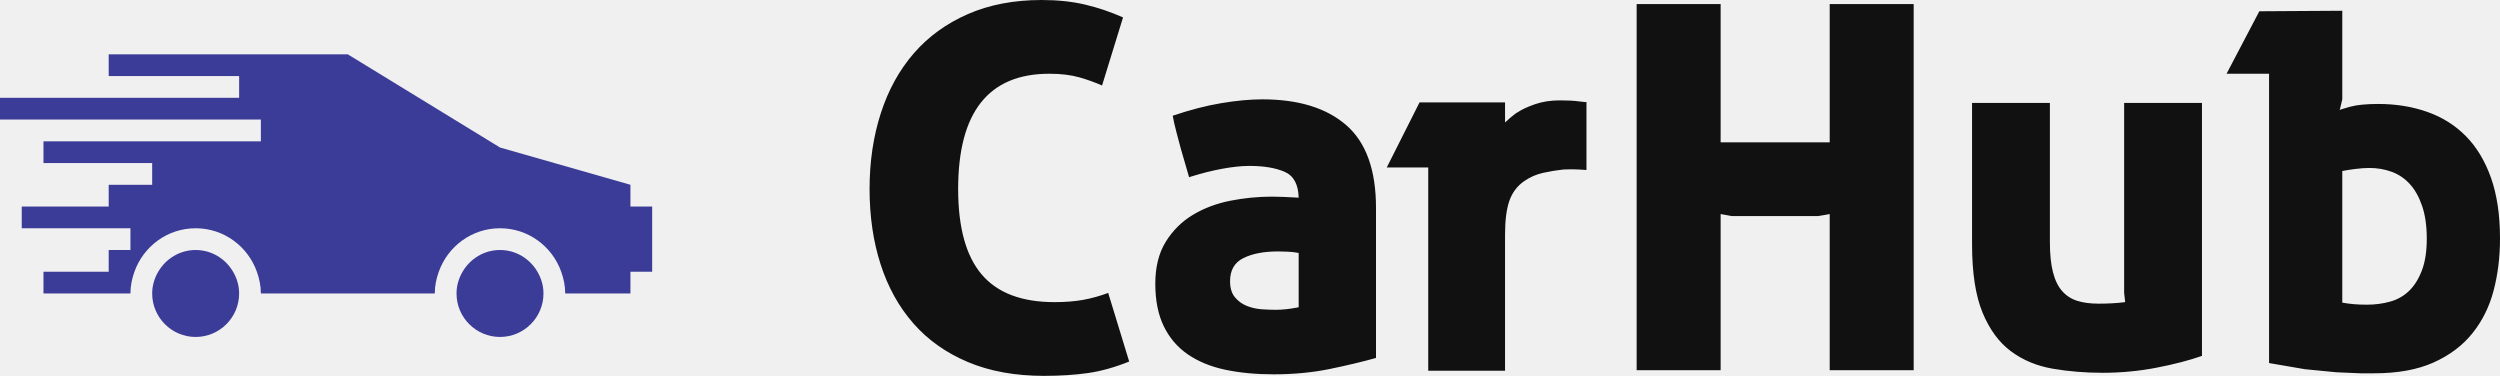
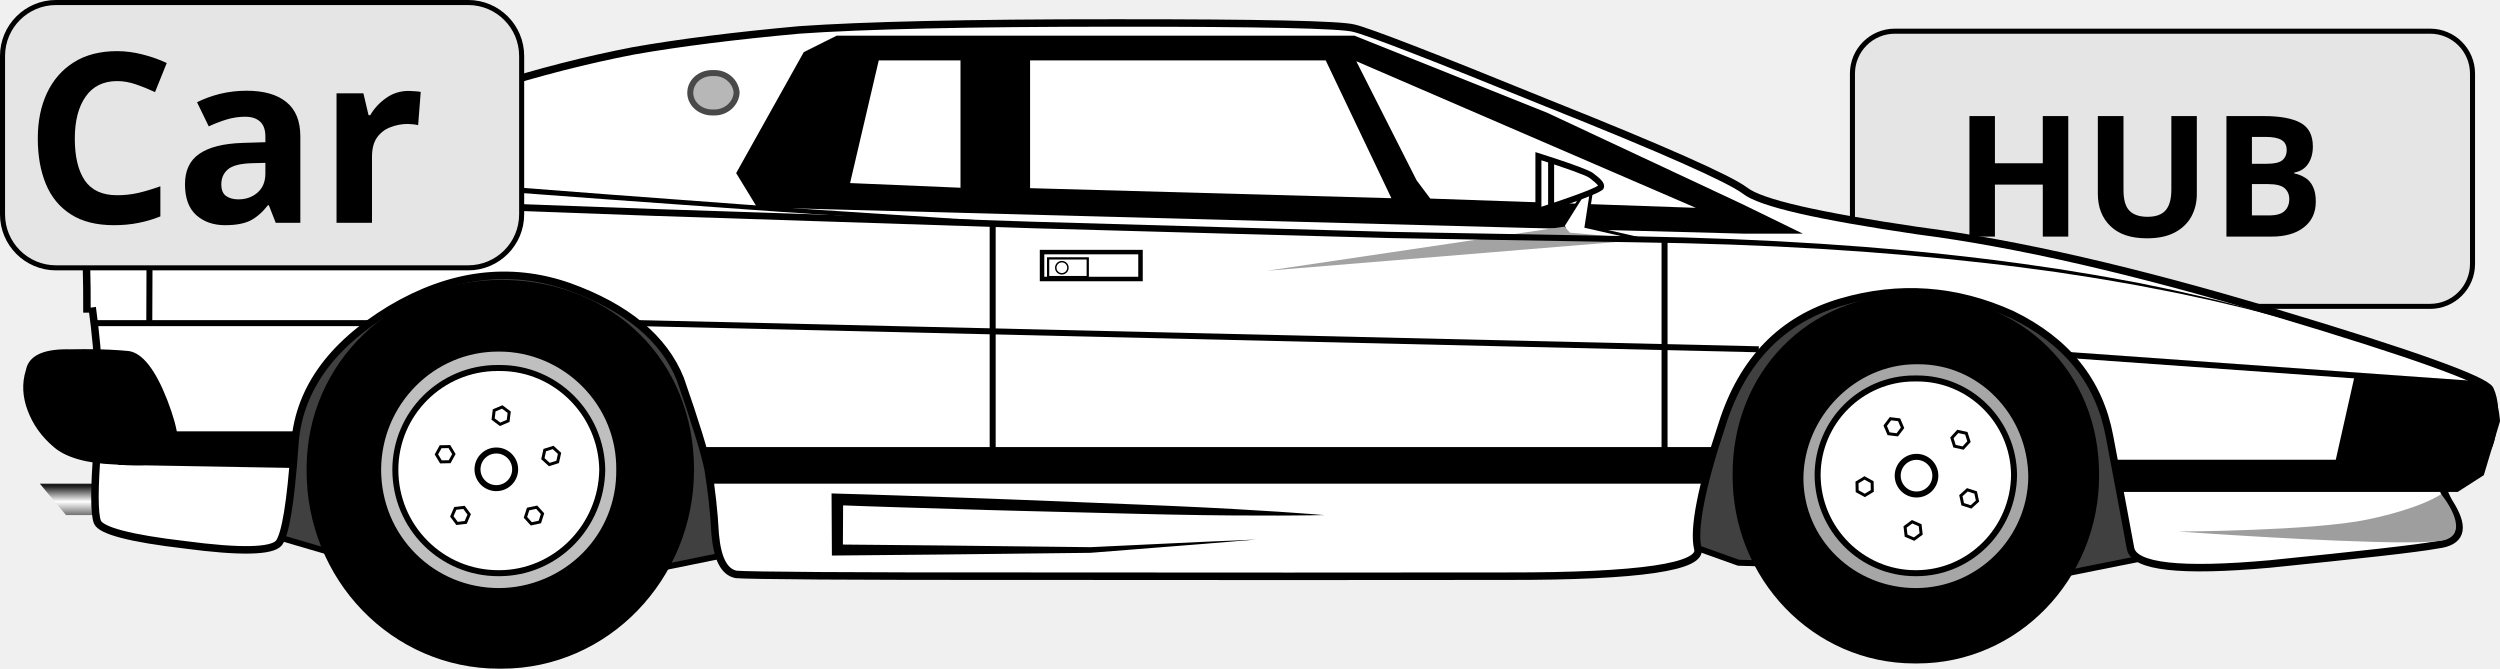
- <svg xmlns="http://www.w3.org/2000/svg" width="501.28" height="75.365" viewBox="0 0 230 34.579" class="css-1j8o68f" version="1.1" id="svg17">
-   <defs id="SvgjsDefs2381" />
-   <g id="SvgjsG2382" featurekey="PG4fjM-0" transform="matrix(2,0,0,2,0,-19)" fill="#3b3c98">
-     <g transform="translate(-270 -140)" id="g11">
-       <g id="g9">
-         <path d="M279,161c-0.736,0-1.375,0.405-1.722,1c-0.172,0.295-0.278,0.635-0.278,1c0,1.102,0.897,2,2,2c1.103,0,2-0.898,2-2    c0-0.365-0.105-0.705-0.278-1C280.375,161.405,279.737,161,279,161z" id="path3" />
-         <path d="M293,161c-0.736,0-1.375,0.405-1.722,1c-0.172,0.295-0.278,0.635-0.278,1c0,1.102,0.897,2,2,2c1.103,0,2-0.898,2-2    c0-0.365-0.105-0.705-0.278-1C294.375,161.405,293.737,161,293,161z" id="path5" />
-         <path d="M299,159v-1l-6-1.715L286,152h-11v1h6v1h-11v1h12v1h-10v1h5v1h-2v1h-4v1h5v1h-1v1h-3v1h4c0-0.352,0.072-0.686,0.184-1    c0.414-1.162,1.512-2,2.816-2c1.305,0,2.402,0.838,2.816,2c0.111,0.314,0.184,0.648,0.184,1h8c0-0.352,0.072-0.686,0.184-1    c0.414-1.162,1.512-2,2.816-2c1.305,0,2.402,0.838,2.816,2c0.111,0.314,0.184,0.648,0.184,1h3v-1h1v-3H299z" id="path7" />
+ <svg xmlns="http://www.w3.org/2000/svg" xmlns:xlink="http://www.w3.org/1999/xlink" width="494.511" height="132.266" viewBox="0 0 226.894 60.687" class="css-1j8o68f" version="1.1" id="svg17">
+   <defs id="SvgjsDefs2381">
+     <linearGradient id="swatch102">
+       <stop style="stop-color:#000000;stop-opacity:1;" offset="0" id="stop102" />
+     </linearGradient>
+     <linearGradient id="swatch101">
+       <stop style="stop-color:#000000;stop-opacity:1;" offset="0" id="stop101" />
+     </linearGradient>
+     <linearGradient id="SVGID_1_" gradientUnits="userSpaceOnUse" x1="26.754" y1="172.389" x2="26.754" y2="161.913">
+       <stop offset="0" style="stop-color:#595959" id="stop2" />
+       <stop offset="0.502" style="stop-color:#FFFFFF" id="stop3" />
+       <stop offset="1" style="stop-color:#1A1A1A" id="stop4" />
+     </linearGradient>
+     <linearGradient xlink:href="#swatch101" id="linearGradient101" x1="2.01" y1="13.923" x2="47.74" y2="13.923" gradientUnits="userSpaceOnUse" gradientTransform="translate(-1.781082,-2.046294)" />
+     <linearGradient xlink:href="#swatch102" id="linearGradient102" x1="169.603" y1="16.787" x2="225.879" y2="16.787" gradientUnits="userSpaceOnUse" gradientTransform="translate(-1.479325,-1.469406)" />
+   </defs>
+   <rect style="fill:#e5e5e5;fill-opacity:1;stroke:url(#linearGradient102);stroke-width:0.459;stroke-dasharray:none;paint-order:normal" id="rect100" width="56.276" height="24.975" x="168.124" y="2.83" rx="3.849" ry="3.849" />
+   <g id="SvgjsG2382" featurekey="PG4fjM-0" transform="matrix(2,0,0,2,-1.479325,-20.46941)" fill="#3b3c98">
+     <g transform="translate(-270,-140)" id="g11">
+       <g id="g9" />
+     </g>
+   </g>
+   <g id="SvgjsG2383" featurekey="jxYttZ-0" transform="matrix(2.355529,0,0,2.355529,76.77758,-14.51899)" fill="#111111" />
+   <g id="car_parts" transform="matrix(0.2721365,0,0,0.2721365,0.6103359,0.04308367)">
+     <g id="g2">
+       <polygon fill="#404040" points="576.37,85.91 678.521,85.91 720.84,184.273 687.242,190.996 577.517,187.511 554.065,179.134 " id="polygon1" />
+       <path d="m 677.862,86.91 41.571,96.625 -32.275,6.458 -109.453,-3.477 -22.459,-8.022 21.913,-91.584 h 100.703 m 1.317,-2 H 575.581 l -22.697,94.864 24.444,8.731 109.997,3.493 34.921,-6.987 z" id="path1" />
+     </g>
+     <g id="g3">
+       <polygon fill="#404040" points="107.279,84.162 208.845,84.162 251.167,182.532 218.156,189.246 107.819,184.018 84.984,177.335 " id="polygon2" />
+       <path d="m 208.186,85.162 41.576,96.635 -31.683,6.444 -110.093,-5.216 -21.807,-6.382 21.89,-91.481 h 100.117 m 1.317,-2 H 106.49 l -22.699,94.866 23.862,6.983 110.581,5.239 34.338,-6.984 z" id="path2" />
+     </g>
+     <linearGradient id="linearGradient7" gradientUnits="userSpaceOnUse" x1="26.754" y1="172.389" x2="26.754" y2="161.913">
+       <stop offset="0" style="stop-color:#595959" id="stop5" />
+       <stop offset="0.502" style="stop-color:#FFFFFF" id="stop6" />
+       <stop offset="1" style="stop-color:#1A1A1A" id="stop7" />
+     </linearGradient>
+     <polygon fill="url(#SVGID_1_)" points="19.771,171.627 42.468,171.627 40.723,161.151 11.041,161.151 " id="polygon4" style="fill:url(#SVGID_1_)" />
+     <path fill="#ffffff" stroke="#000000" stroke-width="2.5" stroke-miterlimit="10" d="m 28.501,102.368 c 2.372,17.24 2.946,32.766 1.745,46.561 -1.1,13.804 -1.1,22.145 0,25.026 1.201,2.865 10.977,5.454 29.101,7.567 18.678,2.486 29.028,2.201 31.428,-0.583 2.2,-2.966 3.924,-13.603 5.238,-32.011 0.988,-18.396 11.623,-33.635 32.01,-45.979 19.866,-11.807 39.703,-14.394 59.365,-7.565 19.441,6.972 31.803,17.322 37.248,30.845 4.906,14.079 8.068,24.142 9.312,30.266 1.058,6.526 1.918,13.712 2.328,21.533 0.74,8.281 3.042,12.592 6.985,13.388 4.107,0.354 36.884,0.645 98.358,0.583 61.577,0.062 114.479,0.062 158.887,0 44.147,0.062 65.423,-3.103 63.438,-9.314 -1.464,-6.438 1.123,-20.239 8.146,-41.323 6.777,-21.466 20.001,-34.979 39.577,-40.739 19.527,-5.741 38.502,-4.303 57.035,4.076 18.268,8.872 29.194,22.384 32.596,40.737 3.495,18.448 5.797,30.811 6.981,37.249 1.117,6.212 16.639,7.936 46.558,5.238 29.887,-3.051 48.571,-5.063 55.875,-6.4 7.649,-0.962 9.084,-5.276 4.656,-12.806 -4.771,-7.419 -3.907,-11.731 2.329,-12.805 6.414,-1.229 10.15,-4.966 11.055,-11.057 1.398,-6.561 1.108,-11.445 -0.582,-15.133 -1.758,-3.216 -25.618,-11.841 -71.585,-25.607 C 710.543,90.28 670.866,81.083 637.276,76.76 604.165,71.879 584.906,67.568 579.658,63.373 574.553,59.518 552.704,49.742 513.89,34.273 475.648,18.69 454.088,10.354 449.286,9.246 444.886,8.053 418.149,7.477 369.553,7.503 320.394,7.477 285.318,8.341 264.211,9.828 c -21.444,1.963 -39.844,4.263 -55.29,6.986 -15.607,3.026 -31.419,7.052 -47.725,12.22 -15.895,5.182 -32.284,10.069 -48.888,14.55 -16.748,4.722 -30.548,9.032 -41.322,12.807 -11.078,4.277 -17.977,6.574 -20.952,6.981 -2.774,0.746 -5.937,-0.407 -9.312,-3.49 -3.526,-2.667 -7.837,-4.391 -12.804,-5.239 -5.385,-0.301 -6.822,1.999 -4.656,6.983 2.434,5.364 3.584,19.455 3.492,42.487" id="path4" />
+     <path stroke="#000000" stroke-width="2" stroke-miterlimit="10" d="m 705.516,162.897 h 111.6 l 8.146,-5.237 5.238,-17.463 c 0,0 -1.026,-16.167 -8.792,-12.22 -8.968,-0.812 -37.771,-2.256 -37.771,-2.256 l -6.399,28.445 h -73.765" id="path5" />
+     <g id="g7">
+       <path d="m 42.785,154.039 c -1.998,0 -4.231,-0.097 -6.639,-0.289 -9.168,-0.339 -15.998,-2.266 -19.793,-5.575 -3.976,-3.351 -6.736,-7.212 -8.449,-11.817 -1.647,-4.354 -1.843,-8.754 -0.567,-12.73 l 0.019,-0.06 0.012,-0.062 c 0.779,-4.158 4.913,-6.18 12.636,-6.18 0.298,0 0.602,0.003 0.91,0.01 1.771,-0.036 3.422,-0.054 4.994,-0.054 5.554,0 10.642,0.218 14.714,0.631 4.053,0.607 8.209,6.026 11.973,15.666 4.812,12.424 3.771,16.68 2.051,18.063 -1.37,1.092 -4.544,2.397 -11.861,2.397 0,0 0.001,0 0,0 z" id="path6" />
+       <path d="m 25.908,118.282 c 5.497,0 10.531,0.215 14.562,0.62 2.6,0.415 6.639,3.373 11.192,15.036 5.017,12.953 3.321,16.15 2.365,16.919 -1.249,0.995 -4.212,2.182 -11.241,2.182 -1.972,0 -4.179,-0.096 -6.56,-0.286 l -0.042,-0.003 -0.042,-0.002 c -8.894,-0.327 -15.509,-2.17 -19.156,-5.349 -3.828,-3.226 -6.492,-6.951 -8.147,-11.401 -1.565,-4.135 -1.755,-8.307 -0.549,-12.065 l 0.039,-0.12 0.023,-0.123 c 0.249,-1.326 1.005,-5.363 11.653,-5.363 0.292,0 0.588,0.003 0.89,0.01 h 0.042 0.042 c 1.675,-0.038 3.334,-0.055 4.929,-0.055 m 0,-2 c -1.579,0 -3.237,0.018 -4.974,0.054 -0.315,-0.007 -0.626,-0.01 -0.931,-0.01 -8.168,0 -12.74,2.306 -13.619,6.995 -1.391,4.334 -1.102,8.936 0.583,13.385 1.768,4.751 4.64,8.777 8.729,12.223 3.963,3.455 10.862,5.468 20.371,5.818 2.461,0.196 4.7,0.292 6.718,0.292 6.216,0 10.346,-0.911 12.488,-2.618 2.912,-2.34 2.337,-8.662 -1.746,-19.205 -3.967,-10.16 -8.28,-15.621 -12.804,-16.298 -3.72,-0.377 -8.667,-0.636 -14.815,-0.636 z" id="path7" />
+     </g>
+     <g id="g8">
+       <polygon points="95.013,144.692 95.013,154.894 38.231,153.914 38.231,144.692 " id="polygon7" />
+       <path d="m 94.013,145.692 v 8.185 l -54.782,-0.946 v -7.238 h 54.782 m 2,-2.001 H 37.231 v 11.204 l 58.782,1.016 z" id="path8" />
+     </g>
+     <path fill="none" stroke="#000000" stroke-width="2" stroke-miterlimit="10" d="m 29.962,107.605 h 90.644 m 90.359,0 373.349,8.73 m 103.394,1.899 136.389,9.743" id="path9" />
+     <g id="g10">
+       <polygon points="567.273,149.928 564.354,160.151 236.448,160.151 233.527,149.928 " id="polygon9" />
+       <path d="m 565.947,150.928 -2.348,8.223 H 237.203 l -2.35,-8.223 h 331.094 m 2.652,-2 H 232.201 l 3.493,12.223 h 329.415 z" id="path10" />
+     </g>
+     <g id="g12">
+       <path d="m 164.135,221.843 c -16.624,0 -32.302,-6.56 -44.146,-18.47 -12.337,-12.406 -19.076,-29.053 -18.976,-46.873 -0.093,-16.458 6.187,-31.883 17.683,-43.445 12.103,-12.171 28.5,-18.875 46.171,-18.875 0.418,0 0.833,0.004 1.253,0.012 35.951,0.656 62.067,26.858 62.098,62.303 -0.031,36.032 -28.349,65.348 -63.126,65.348 z" id="path11" />
+       <path d="m 164.87,93.181 v 2 c 0.411,0 0.819,0.004 1.231,0.011 35.383,0.646 61.086,26.428 61.116,61.3 -0.031,35.483 -27.9,64.351 -62.126,64.351 l -0.491,-0.002 -0.465,0.002 c -16.356,0 -31.783,-6.455 -43.438,-18.176 -12.147,-12.216 -18.783,-28.609 -18.685,-46.185 -0.092,-16.178 6.084,-31.349 17.391,-42.72 11.914,-11.982 28.059,-18.581 45.463,-18.582 l 0.004,-1.999 m -0.003,0 c -35.558,0.001 -65.058,27.283 -64.854,63.313 -0.206,36.699 28.517,66.349 64.123,66.349 0.159,0 0.32,-10e-4 0.479,-0.002 0.161,0.001 0.316,0.002 0.476,0.002 35.369,0 64.095,-29.651 64.126,-66.349 -0.032,-36.46 -26.955,-62.642 -63.08,-63.302 -0.425,-0.007 -0.846,-0.011 -1.27,-0.011 z" id="path12" />
+     </g>
+     <g id="g14">
+       <path fill="#bfbfbf" d="m 164.108,196.963 c -22.491,-0.021 -40.17,-17.798 -40.249,-40.473 0.079,-22.269 18.002,-40.392 39.954,-40.392 h 0.584 c 10.484,0 20.809,4.361 28.327,11.965 7.572,7.658 11.676,17.752 11.556,28.419 0.12,10.766 -3.944,20.861 -11.441,28.449 -7.545,7.637 -18.018,12.021 -28.733,12.031 h 0.002 z" id="path13" />
+       <path d="m 164.398,117.099 c 10.219,0 20.284,4.253 27.616,11.668 7.383,7.467 11.385,17.307 11.267,27.75 0.117,10.474 -3.844,20.315 -11.153,27.713 -7.358,7.447 -17.572,11.724 -28.019,11.733 -10.446,-0.01 -20.256,-4.036 -27.624,-11.338 -7.46,-7.394 -11.589,-17.387 -11.626,-28.124 0.077,-21.725 17.551,-39.401 38.954,-39.402 l 0.308,10e-4 0.277,-10e-4 m 0,-2 c -0.096,0 -0.194,0 -0.291,10e-4 -0.099,0 -0.195,-10e-4 -0.293,-10e-4 -22.364,10e-4 -40.873,18.369 -40.954,41.396 0.082,23.532 18.751,41.448 41.248,41.469 22.258,-0.021 41.435,-17.937 41.173,-41.469 0.261,-23.028 -18.748,-41.396 -40.883,-41.396 z" id="path14" />
+     </g>
+     <g id="g16">
+       <path fill="#ffffff" d="m 163.994,190.999 c -18.942,0 -34.369,-15.479 -34.389,-34.505 0.02,-18.705 15.3,-33.924 34.062,-33.924 h 0.876 c 18.535,0 33.818,15.225 34.067,33.938 -0.248,19.006 -15.675,34.49 -34.39,34.49 h -0.226 z" id="path15" />
+       <path d="m 164.543,123.57 c 17.982,0 32.811,14.769 33.067,32.926 -0.256,18.476 -15.229,33.503 -33.39,33.503 h -0.119 -0.108 c -8.94,0 -17.327,-3.474 -23.616,-9.782 -6.292,-6.312 -9.763,-14.737 -9.772,-23.72 0.019,-18.155 14.851,-32.926 33.062,-32.927 0.139,0 0.277,0.001 0.466,0.003 0.136,-0.002 0.274,-0.003 0.41,-0.003 m 0,-2 c -0.144,0 -0.291,0.001 -0.436,0.003 -0.147,-0.002 -0.294,-0.003 -0.441,-0.003 -19.436,0.001 -35.042,15.75 -35.062,34.925 0.021,19.685 15.8,35.504 35.389,35.504 0.037,0 0.077,0 0.114,0 0.038,0 0.075,0 0.113,0 19.351,0 35.133,-15.82 35.39,-35.504 -0.256,-19.177 -15.862,-34.925 -35.067,-34.925 z" id="path16" />
+     </g>
+     <g id="g18">
+       <path d="m 636.184,220.1 c -15.641,0.001 -30.41,-6.184 -41.587,-17.413 -11.698,-11.753 -18.096,-27.535 -18.016,-44.44 -0.079,-16.488 5.886,-31.601 16.796,-42.563 10.768,-10.819 25.63,-16.777 41.851,-16.777 0.481,0 0.961,0.005 1.445,0.016 34.934,0.743 60.221,25.689 60.129,59.316 0.046,16.934 -6.388,32.731 -18.115,44.491 -11.171,11.201 -25.903,17.37 -41.483,17.37 z" id="path17" />
+       <path d="m 635.229,97.907 v 2 h 10e-4 c 0.474,0 0.944,0.005 1.421,0.015 16.655,0.354 31.747,6.357 42.494,16.903 10.785,10.582 16.7,25.289 16.656,41.423 0.045,16.659 -6.284,32.206 -17.823,43.776 -10.982,11.012 -25.463,17.076 -40.775,17.076 l -0.525,-0.002 -0.494,0.002 c -15.373,0 -29.892,-6.08 -40.879,-17.12 -11.509,-11.563 -17.803,-27.093 -17.724,-43.748 -0.078,-16.209 5.783,-31.068 16.503,-41.841 10.578,-10.629 25.189,-16.483 41.144,-16.484 l 0.001,-2 m -0.001,0 c -34.614,0.002 -59.811,26.238 -59.646,60.335 -0.165,34.761 26.99,62.858 60.603,62.858 0.17,0 0.342,-0.001 0.511,-0.002 0.171,10e-4 0.339,0.002 0.509,0.002 33.529,0 60.693,-28.1 60.599,-62.858 0.095,-34.578 -25.739,-59.567 -61.107,-60.319 -0.495,-0.011 -0.981,-0.016 -1.469,-0.016 z" id="path18" />
+     </g>
+     <g id="g20">
+       <path fill="#a6a6a6" d="m 636.695,196.963 c -21.454,-0.021 -38.366,-16.521 -38.503,-37.565 0.137,-21.177 17.824,-39.079 38.625,-39.079 h 0.778 c 20.523,0 37.391,17.311 37.6,38.588 -0.209,20.955 -17.48,38.036 -38.502,38.057 h 0.002 z" id="path19" />
+       <path d="m 637.596,121.319 c 9.705,0 18.846,3.898 25.74,10.978 6.903,7.089 10.76,16.543 10.859,26.581 -0.203,20.43 -17.027,37.066 -37.499,37.086 -9.944,-0.01 -19.306,-3.76 -26.361,-10.56 -7.121,-6.863 -11.078,-16.101 -11.143,-25.986 0.133,-20.651 17.363,-38.099 37.625,-38.099 l 0.405,0.002 0.374,-0.002 m 0,-2 c -0.13,0 -0.263,10e-4 -0.394,0.002 -0.128,-0.001 -0.257,-0.002 -0.385,-0.002 -21.301,0 -39.484,18.196 -39.625,40.086 0.142,21.779 18.036,38.538 39.502,38.559 21.39,-0.021 39.284,-17.286 39.501,-39.066 -0.216,-21.887 -17.39,-39.579 -38.599,-39.579 z" id="path20" />
+     </g>
+     <g id="g22">
+       <path fill="#ffffff" d="m 636.576,190.999 c -17.923,0 -32.566,-14.696 -32.644,-32.761 0.077,-17.738 14.54,-32.176 32.241,-32.176 l 0.5,0.004 0.529,-0.004 c 17.627,0 32.091,14.439 32.242,32.188 -0.151,18.049 -14.795,32.747 -32.643,32.748 h -0.225 z" id="path21" />
+       <path d="m 637.203,127.062 c 17.08,0 31.096,13.995 31.242,31.163 -0.146,17.52 -14.342,31.773 -31.643,31.773 h -0.12 -0.106 c -17.374,0 -31.568,-14.25 -31.644,-31.748 0.075,-17.197 14.09,-31.188 31.241,-31.188 0.161,0 0.322,0.001 0.485,0.004 h 0.03 0.03 c 0.163,-0.003 0.325,-0.004 0.485,-0.004 m 0,-2 c -0.17,0 -0.343,0.001 -0.514,0.004 -0.173,-0.003 -0.344,-0.004 -0.516,-0.004 -18.371,0.001 -33.162,14.959 -33.241,33.18 0.08,18.711 15.086,33.757 33.644,33.757 0.037,0 0.076,0 0.113,0 0.038,0 0.074,0 0.113,0 18.48,0 33.485,-15.047 33.643,-33.757 -0.156,-18.222 -14.944,-33.18 -33.242,-33.18 z" id="path22" />
+     </g>
+     <path fill="none" stroke="#000000" stroke-width="2" stroke-miterlimit="10" d="m 328.813,75.015 v 79.151 M 552.884,79.954 v 74.213" id="path23" />
+     <polygon stroke="#000000" stroke-width="2" stroke-miterlimit="10" points="277.016,12.742 344.528,12.742 402.728,12.742 449.286,12.742 513.308,38.346 578.257,68.761 594.652,76.76 579.076,76.76 250.825,68.029 244.424,57.552 266.54,17.978 " id="polygon23" />
+     <g id="g24">
+       <polygon fill="#ffffff" points="319.083,18.978 319.083,63.496 280.009,61.842 290.031,18.978 " id="polygon24" />
+       <path d="m 318.083,19.978 v 42.475 l -36.825,-1.558 9.566,-40.917 h 27.259 m 2,-2 h -30.845 l -10.477,44.813 41.322,1.748 z" id="path24" />
+     </g>
+     <g id="g25">
+       <polygon fill="#ffffff" points="447.936,18.246 568.572,70.338 474.242,67.046 469.345,60.518 " id="polygon25" />
+       <path d="m 450.076,20.26 113.231,48.894 -88.553,-3.089 -4.558,-6.077 -20.12,-39.728 m -4.281,-4.028 22.697,44.815 5.237,6.982 100.108,3.493 z" id="path25" />
+     </g>
+     <g id="g26">
+       <polygon fill="#ffffff" points="440.509,18.978 463.395,66.984 340.291,63.566 340.291,18.978 " id="polygon26" />
+       <path d="M 439.878,19.978 461.789,65.94 341.29,62.594 V 19.978 h 98.588 m 1.262,-2 H 339.291 v 46.561 l 125.71,3.491 z" id="path26" />
+     </g>
+     <g id="g28">
+       <path fill="#b7b7b7" d="m 235.733,37.347 c -0.188,0.004 -0.3,0.006 -0.41,0.006 -2.144,0 -4.099,-0.776 -5.505,-2.186 -1.2,-1.203 -1.859,-2.759 -1.855,-4.383 -0.003,-1.642 0.656,-3.208 1.858,-4.412 1.394,-1.396 3.33,-2.166 5.452,-2.166 0.125,0 0.251,0.003 0.378,0.008 0.208,-0.005 0.328,-0.008 0.445,-0.008 3.903,0 7.11,2.884 7.327,6.575 -0.215,3.628 -3.513,6.571 -7.375,6.571 -0.105,0.001 -0.21,-10e-4 -0.315,-0.005 z" id="path27" />
+       <path fill="#494949" d="m 236.096,25.207 c 3.295,0 6.109,2.492 6.325,5.575 -0.217,3.082 -3.053,5.571 -6.374,5.571 -0.091,0 -0.182,-0.001 -0.273,-0.005 l -0.078,-0.003 -0.078,0.003 c -0.099,0.004 -0.197,0.005 -0.294,0.005 -1.849,0 -3.598,-0.689 -4.797,-1.892 -1.011,-1.013 -1.566,-2.318 -1.563,-3.683 -0.003,-1.37 0.553,-2.684 1.566,-3.699 1.204,-1.207 2.889,-1.872 4.744,-1.872 0.111,0 0.223,0.002 0.335,0.007 l 0.088,0.004 0.089,-0.004 c 0.103,-0.005 0.207,-0.007 0.31,-0.007 m 0,-2 c -0.133,0 -0.268,0.003 -0.402,0.009 -0.142,-0.006 -0.282,-0.009 -0.421,-0.009 -4.677,0 -8.318,3.399 -8.31,7.575 -0.009,4.161 3.659,7.571 8.361,7.571 0.123,0 0.246,-0.002 0.37,-0.007 0.118,0.005 0.236,0.007 0.353,0.007 4.487,0 8.163,-3.41 8.377,-7.571 -0.213,-4.176 -3.863,-7.575 -8.328,-7.575 z" id="path28" />
+     </g>
+     <g id="g29">
+       <path d="m 281.311,19.978 -12.768,42.561 h -12.989 l -2.477,-4.955 16.831,-31.418 6.189,-6.188 h 5.214 m 2.688,-2 h -8.73 l -6.984,6.983 -17.46,32.591 3.493,6.986 h 15.714 z" id="path29" />
+     </g>
+     <g id="g31">
+       <g id="g30">
+         <path d="m 439.392,171.627 c -3.389,0.08 -6.775,0.096 -10.163,0.128 -3.388,0.046 -6.773,0.03 -10.159,0.019 l -10.158,-0.029 -10.155,-0.111 -10.153,-0.172 -10.153,-0.224 -20.302,-0.51 -20.302,-0.509 c -6.768,-0.154 -13.533,-0.377 -20.299,-0.582 l -20.298,-0.622 c -6.767,-0.189 -13.53,-0.468 -20.295,-0.7 l 1.99,-1.927 -0.092,16.878 -1.835,-1.835 34.948,0.329 34.947,0.399 8.737,0.1 4.369,0.05 1.092,0.013 0.273,0.003 0.214,-0.01 0.545,-0.025 2.182,-0.104 17.456,-0.827 17.456,-0.827 17.461,-0.758 -17.417,1.445 -17.422,1.376 -17.422,1.375 -2.178,0.173 -0.544,0.043 -0.332,0.021 -0.273,0.003 -1.092,0.013 -4.369,0.05 -8.737,0.1 -34.947,0.399 -34.948,0.329 -1.825,0.018 -0.01,-1.853 -0.092,-16.878 -0.011,-1.988 2.002,0.062 c 6.766,0.209 13.533,0.372 20.298,0.623 l 20.295,0.702 c 6.765,0.235 13.531,0.453 20.294,0.741 l 20.292,0.813 20.292,0.814 10.144,0.429 10.144,0.47 10.142,0.53 10.14,0.613 c 3.38,0.202 6.76,0.399 10.138,0.66 3.376,0.247 6.755,0.476 10.132,0.77 z" id="path30" />
      </g>
    </g>
+     <g id="g32">
+       <path d="m 72.092,54.812 c 0,0 64.177,4.93 128.354,9.86 16.045,1.194 32.09,2.388 47.133,3.507 7.523,0.536 14.792,1.135 21.692,1.553 6.898,0.449 13.421,0.873 19.441,1.265 24.082,1.567 40.137,2.612 40.137,2.612 l -0.072,1.346 c 0,0 -16.063,-1.004 -40.157,-2.511 -6.024,-0.376 -12.549,-0.785 -19.452,-1.216 C 262.263,70.827 254.996,70.246 247.47,69.73 232.421,68.648 216.368,67.495 200.316,66.341 136.126,61.574 71.937,56.807 71.937,56.807 Z" id="path31" />
+     </g>
+     <g id="g33">
+       <polygon fill="#ffffff" points="525.103,65.498 528.401,64.285 526.71,75.399 543.214,79.171 520.64,79.171 519.101,75.071 " id="polygon32" />
+       <path d="m 527.779,65.046 -1.493,9.819 -0.14,0.918 0.905,0.207 11.73,2.681 h -17.797 l -1.329,-3.544 5.779,-9.219 2.345,-0.862 m 1.243,-1.523 -4.253,1.564 -6.224,9.928 1.747,4.656 h 27.353 l -20.371,-4.656 z" id="path32" />
+     </g>
+     <g id="g34">
+       <path fill="#ffffff" d="m 510.816,51.931 c 6.57,2.071 16.205,5.329 17.591,6.41 l 0.307,0.238 c 2.084,1.619 3.331,2.688 2.914,3.74 -1.114,1.174 -11.181,4.809 -20.812,7.843 z" id="path33" />
+       <path d="m 511.816,53.296 c 7.401,2.358 14.867,4.992 15.977,5.833 l 0.308,0.24 c 0.839,0.652 2.351,1.826 2.586,2.407 -1.948,1.261 -10.62,4.381 -18.87,7.019 V 53.296 m -2.001,-2.725 v 20.951 c 0,0 21.807,-6.773 22.697,-8.731 0.89,-1.958 -1.313,-3.541 -3.491,-5.238 -2.176,-1.699 -19.206,-6.982 -19.206,-6.982 z" id="path34" />
+     </g>
+     <line fill="none" stroke="#000000" stroke-width="2" stroke-miterlimit="10" x1="515.055" y1="53.75" x2="515.055" y2="69.776" id="line34" />
+     <g id="g35">
+       <rect x="347.306" y="86.014" fill="#ffffff" width="13.217" height="6.234" id="rect34" />
+       <path d="m 360.148,86.389 v 5.484 h -12.467 v -5.484 h 12.467 m 0.75,-0.75 h -13.967 v 6.984 h 13.967 z" id="path35" />
+     </g>
+     <g id="g36">
+       <path d="m 377.366,84.662 v 7.477 h -31.338 v -7.477 h 31.338 m 1.5,-1.5 h -34.338 v 10.477 h 34.338 z" id="path36" />
+     </g>
+     <g id="g37">
+       <rect x="326.321" y="20.723" width="6.731" height="42.816" id="rect36" />
+       <path d="m 332.052,21.723 v 40.816 h -4.731 V 21.723 h 4.731 m 2,-2 h -8.731 v 44.816 h 8.731 z" id="path37" />
+     </g>
+     <g id="g39">
+       <path fill="#9e9e9e" d="m 799.881,179.72 c -14.103,0 -36.042,-1.13 -52.652,-2.126 13.931,-0.509 30.808,-1.521 40.354,-3.529 14.879,-3.131 21.854,-6.749 24.074,-8.09 1.787,2.358 4.874,7.292 4.07,10.391 -0.295,1.136 -1.103,1.945 -2.469,2.476 -1.032,0.401 -4.19,0.879 -13.374,0.879 -10e-4,-0.001 -0.002,-0.001 -0.003,-0.001 z" id="path38" />
+       <path fill="#9e9e9e" d="m 811.377,167.287 c 1.667,2.354 4.015,6.384 3.382,8.827 -0.133,0.512 -0.471,1.255 -1.862,1.796 -0.628,0.243 -3.153,0.811 -13.016,0.811 -9.159,0 -21.638,-0.478 -33.809,-1.086 8.312,-0.593 16.172,-1.424 21.716,-2.591 13.509,-2.843 20.629,-6.121 23.589,-7.757 m 0.5,-2.646 c 0,0 -6.227,4.6 -24.501,8.445 -18.273,3.846 -63.112,4.016 -63.112,4.016 0,0 50.188,3.618 75.617,3.618 6.91,0 11.989,-0.267 13.739,-0.946 8.191,-3.18 -1.743,-15.133 -1.743,-15.133 z" id="path39" />
+     </g>
+     <g id="g40">
+       <polygon fill="#a3a3a3" points="535.27,79.681 450.646,86.639 519.136,76.478 520.842,78.403 " id="polygon39" />
+       <path fill="#a3a3a3" d="m 518.746,77.546 1.083,1.222 0.528,0.595 0.792,0.07 2.366,0.209 -42.41,3.488 37.641,-5.584 m 0.778,-2.137 -99.336,14.738 126.834,-10.43 -25.696,-2.275 z" id="path40" />
+     </g>
+     <g id="g41">
+       <path d="m 47.744,63.539 c 0,0 45.333,1.602 113.333,4.003 16.999,0.62 35.415,1.292 54.893,2.001 19.479,0.654 40.021,1.344 61.271,2.057 21.25,0.713 43.208,1.45 65.521,2.199 22.316,0.64 44.985,1.29 67.655,1.939 11.335,0.317 22.67,0.634 33.961,0.95 5.646,0.158 11.28,0.315 16.897,0.473 5.619,0.103 11.221,0.206 16.8,0.308 22.319,0.406 44.284,0.805 65.54,1.191 42.555,0.756 82.239,3.343 116.034,7.516 4.221,0.551 8.361,1.022 12.393,1.608 4.031,0.583 7.969,1.152 11.808,1.707 3.829,0.625 7.559,1.234 11.185,1.827 3.63,0.569 7.128,1.281 10.532,1.883 1.701,0.312 3.374,0.619 5.02,0.92 1.639,0.337 3.249,0.668 4.831,0.993 3.161,0.667 6.218,1.263 9.137,1.921 5.828,1.357 11.2,2.519 15.998,3.795 2.405,0.611 4.682,1.19 6.824,1.734 2.129,0.592 4.125,1.148 5.981,1.665 3.715,1.03 6.872,1.915 9.404,2.727 5.081,1.563 7.791,2.396 7.791,2.396 0,0 -2.722,-0.794 -7.824,-2.284 -2.542,-0.775 -5.711,-1.614 -9.438,-2.59 -1.863,-0.49 -3.865,-1.016 -6.001,-1.578 -2.148,-0.513 -4.432,-1.059 -6.844,-1.635 -4.811,-1.206 -10.195,-2.289 -16.035,-3.56 -2.924,-0.615 -5.986,-1.166 -9.151,-1.787 -1.584,-0.307 -3.196,-0.62 -4.836,-0.938 -1.646,-0.286 -3.319,-0.577 -5.021,-0.873 -3.405,-0.57 -6.904,-1.249 -10.535,-1.783 -3.625,-0.558 -7.355,-1.131 -11.184,-1.72 -3.838,-0.519 -7.775,-1.05 -11.806,-1.595 -4.029,-0.547 -8.169,-0.979 -12.388,-1.49 -16.891,-1.894 -35.236,-3.528 -54.679,-4.688 -19.444,-1.171 -39.969,-1.889 -61.216,-2.174 -21.264,-0.367 -43.236,-0.747 -65.563,-1.132 -5.582,-0.097 -11.186,-0.194 -16.806,-0.292 -5.619,-0.152 -11.254,-0.305 -16.9,-0.458 -11.293,-0.305 -22.63,-0.612 -33.967,-0.919 -22.673,-0.629 -45.347,-1.259 -67.666,-1.878 -22.315,-0.729 -44.277,-1.446 -65.529,-2.141 -21.253,-0.694 -41.797,-1.365 -61.279,-2.002 -19.478,-0.71 -37.894,-1.381 -54.893,-2.001 C 93,67.258 47.67,65.538 47.67,65.538 Z" id="path41" />
+     </g>
+     <line fill="none" stroke="#000000" stroke-width="2" stroke-miterlimit="10" x1="47.707" y1="64.539" x2="47.544" y2="107.605" id="line41" />
+     <g id="g47">
+       <g id="g42">
+         <polygon fill="#ffffff" points="628.222,139.485 631.116,139.837 632.257,142.52 630.505,144.85 627.61,144.498 626.469,141.815 " id="polygon41" />
+         <path d="m 628.447,140.016 2.321,0.283 0.915,2.15 -1.404,1.869 -2.321,-0.282 -0.916,-2.151 1.405,-1.869 m -0.452,-1.062 -2.1,2.792 1.368,3.214 3.468,0.422 2.099,-2.792 -1.367,-3.213 z" id="path42" />
+       </g>
+       <g id="g43">
+         <polygon fill="#ffffff" points="650.683,143.714 653.53,144.343 654.412,147.124 652.445,149.275 649.597,148.648 648.717,145.867 " id="polygon42" />
+         <path d="m 650.857,144.265 2.283,0.504 0.707,2.23 -1.577,1.726 -2.284,-0.504 -0.705,-2.23 1.576,-1.726 m -0.348,-1.101 -2.355,2.579 1.054,3.331 3.412,0.752 2.356,-2.578 -1.056,-3.33 z" id="path43" />
+       </g>
+       <g id="g44">
+         <polygon fill="#ffffff" points="653.874,163.197 656.646,164.093 657.257,166.945 655.091,168.9 652.318,168.002 651.708,165.15 " id="polygon43" />
+         <path d="m 653.994,163.761 2.224,0.719 0.489,2.287 -1.736,1.568 -2.224,-0.72 -0.49,-2.288 1.737,-1.566 m -0.241,-1.129 -2.595,2.34 0.731,3.417 3.322,1.075 2.594,-2.342 -0.73,-3.416 z" id="path44" />
+       </g>
+       <g id="g45">
+         <polygon fill="#ffffff" points="635.446,173.846 638.122,175.005 638.456,177.902 636.115,179.64 633.438,178.48 633.104,175.584 " id="polygon44" />
+         <path d="m 635.512,174.42 2.146,0.93 0.269,2.322 -1.878,1.394 -2.146,-0.931 -0.269,-2.321 1.878,-1.394 m -0.132,-1.147 -2.806,2.082 0.4,3.469 3.207,1.39 2.805,-2.082 -0.4,-3.47 z" id="path45" />
+       </g>
+       <g id="g46">
+         <polygon fill="#ffffff" points="619.563,159.231 622.116,160.64 622.171,163.557 619.677,165.063 617.123,163.654 617.068,160.737 " id="polygon45" />
+         <path d="m 619.574,159.808 2.047,1.131 0.045,2.34 -2.001,1.207 -2.047,-1.131 -0.045,-2.34 2.001,-1.207 m -0.022,-1.154 -2.989,1.804 0.066,3.494 3.059,1.688 2.989,-1.804 -0.066,-3.494 z" id="path46" />
+       </g>
+       <circle fill="#ffffff" stroke="#000000" stroke-width="2" stroke-miterlimit="10" cx="636.919" cy="158.479" r="6.278" id="circle46" />
+     </g>
+     <g id="g53">
+       <g id="g48">
+         <polygon fill="#ffffff" points="165.247,135.563 167.577,137.316 167.224,140.209 164.542,141.351 162.211,139.598 162.563,136.705 " id="polygon47" />
+         <path d="m 165.177,136.136 1.869,1.405 -0.283,2.32 -2.151,0.916 -1.869,-1.405 0.283,-2.32 2.151,-0.916 m 0.139,-1.146 -3.214,1.368 -0.422,3.467 2.792,2.1 3.214,-1.368 0.422,-3.467 z" id="path47" />
+       </g>
+       <g id="g49">
+         <polygon fill="#ffffff" points="182.213,149.069 184.365,151.037 183.737,153.885 180.958,154.765 178.805,152.798 179.434,149.95 " id="polygon48" />
+         <path d="m 182.089,149.633 1.726,1.578 -0.503,2.284 -2.229,0.705 -1.727,-1.577 0.504,-2.284 2.229,-0.706 m 0.248,-1.128 -3.33,1.055 -0.753,3.412 2.579,2.356 3.33,-1.054 0.751,-3.412 z" id="path48" />
+       </g>
+       <g id="g50">
+         <polygon fill="#ffffff" points="176.738,168.992 178.692,171.155 177.794,173.929 174.942,174.54 172.989,172.375 173.886,169.601 " id="polygon49" />
+         <path d="m 176.561,169.542 1.567,1.734 -0.72,2.225 -2.287,0.49 -1.566,-1.735 0.72,-2.226 2.286,-0.488 m 0.355,-1.099 -3.417,0.729 -1.075,3.324 2.34,2.593 3.417,-0.731 1.076,-3.324 z" id="path49" />
+       </g>
+       <g id="g51">
+         <polygon fill="#ffffff" points="152.496,169.051 154.233,171.393 153.076,174.067 150.179,174.402 148.44,172.059 149.599,169.385 " id="polygon50" />
+         <path d="m 152.266,169.581 1.394,1.879 -0.929,2.145 -2.323,0.268 -1.395,-1.879 0.929,-2.145 2.324,-0.268 m 0.459,-1.06 -3.47,0.4 -1.388,3.204 2.083,2.806 3.47,-0.4 1.387,-3.204 z" id="path50" />
+       </g>
+       <g id="g52">
+         <polygon fill="#ffffff" points="147.622,148.775 149.128,151.271 147.717,153.825 144.804,153.88 143.297,151.384 144.708,148.83 " id="polygon51" />
+         <path d="m 147.342,149.28 1.208,2.003 -1.131,2.048 -2.336,0.045 -1.208,-2.003 1.131,-2.048 2.336,-0.045 m 0.558,-1.011 -3.491,0.066 -1.689,3.06 1.805,2.991 3.491,-0.067 1.689,-3.059 z" id="path51" />
+       </g>
+       <circle fill="#ffffff" stroke="#000000" stroke-width="2" stroke-miterlimit="10" cx="163.282" cy="156.36" r="6.278" id="circle52" />
+     </g>
+     <circle fill="none" stroke="#000000" stroke-width="0.5" stroke-linecap="round" stroke-linejoin="round" stroke-miterlimit="10" cx="351.884" cy="89.131" r="2.029" id="circle53" />
  </g>
-   <g id="SvgjsG2383" featurekey="jxYttZ-0" transform="matrix(2.355529,0,0,2.355529,78.25691,-13.04958)" fill="#111111">
-     <path d="M10.88 19.66 c-0.56 0.227 -1.097 0.377 -1.61 0.45 s-1.083 0.11 -1.71 0.11 c-1.133 0 -2.127 -0.18 -2.98 -0.54 s-1.563 -0.863 -2.13 -1.51 s-0.993 -1.417 -1.28 -2.31 s-0.43 -1.873 -0.43 -2.94 s0.147 -2.053 0.44 -2.96 s0.723 -1.687 1.29 -2.34 s1.27 -1.163 2.11 -1.53 s1.8 -0.55 2.88 -0.55 c0.627 0 1.193 0.06 1.7 0.18 s1 0.287 1.48 0.5 l-0.82 2.66 c-0.267 -0.12 -0.563 -0.227 -0.89 -0.32 s-0.717 -0.14 -1.17 -0.14 c-2.373 0 -3.56 1.5 -3.56 4.5 c0 1.507 0.307 2.62 0.92 3.34 s1.56 1.08 2.84 1.08 c0.427 0 0.803 -0.03 1.13 -0.09 s0.65 -0.15 0.97 -0.27 z M17.5 15.42 c-0.133 -0.027 -0.273 -0.043 -0.42 -0.05 s-0.273 -0.01 -0.38 -0.01 c-0.56 0 -1.013 0.087 -1.36 0.26 s-0.52 0.473 -0.52 0.9 c0 0.267 0.063 0.477 0.19 0.63 s0.283 0.267 0.47 0.34 s0.383 0.117 0.59 0.13 s0.383 0.02 0.53 0.02 c0.267 0 0.567 -0.033 0.9 -0.1 l0 -2.12 z M16.46 13.22 c0.107 0 0.25 0.003 0.43 0.01 s0.383 0.017 0.61 0.03 c-0.013 -0.52 -0.197 -0.857 -0.55 -1.01 s-0.81 -0.23 -1.37 -0.23 c-0.307 0 -0.66 0.037 -1.06 0.11 s-0.833 0.183 -1.3 0.33 l-0.32 -1.1 c-0.04 -0.147 -0.097 -0.36 -0.17 -0.64 s-0.123 -0.5 -0.15 -0.66 c0.667 -0.227 1.297 -0.39 1.89 -0.49 s1.13 -0.15 1.61 -0.15 c1.413 0 2.507 0.337 3.28 1.01 s1.16 1.75 1.16 3.23 l0 5.86 c-0.52 0.147 -1.12 0.29 -1.8 0.43 s-1.413 0.21 -2.2 0.21 c-0.693 0 -1.323 -0.06 -1.89 -0.18 s-1.053 -0.32 -1.46 -0.6 s-0.72 -0.647 -0.94 -1.1 s-0.33 -1.007 -0.33 -1.66 s0.137 -1.2 0.41 -1.64 s0.627 -0.79 1.06 -1.05 s0.92 -0.443 1.46 -0.55 s1.083 -0.16 1.63 -0.16 z M26.06 9.92 c0.16 -0.107 0.383 -0.21 0.67 -0.31 s0.61 -0.15 0.97 -0.15 c0.307 0 0.557 0.013 0.75 0.04 s0.29 0.033 0.29 0.02 l0 2.66 c-0.307 -0.027 -0.607 -0.033 -0.9 -0.02 c-0.253 0.027 -0.517 0.07 -0.79 0.13 s-0.523 0.17 -0.75 0.33 c-0.267 0.187 -0.457 0.44 -0.57 0.76 s-0.17 0.76 -0.17 1.32 l0 5.32 l-3 0 l0 -7.94 l-1.62 0 l1.28 -2.54 l3.34 0 l0 0.78 c0.067 -0.053 0.127 -0.107 0.18 -0.16 c0.053 -0.04 0.107 -0.083 0.16 -0.13 s0.107 -0.083 0.16 -0.11 z M30.7 5.7 l3.28 -0 l0 5.4 l4.26 0 l0 -5.4 l3.28 0 l0 14.3 l-3.28 0 l0 -6.1 c-0.08 0.013 -0.153 0.027 -0.22 0.04 l-0.24 0.04 l-3.36 0 l-0.44 -0.08 l0 6.1 l-3.28 0 l0 -14.3 z M43.8 9.56 l3.04 -0 l0 5.44 c0 0.467 0.04 0.857 0.12 1.17 s0.2 0.56 0.36 0.74 s0.357 0.307 0.59 0.38 s0.51 0.11 0.83 0.11 c0.387 0 0.733 -0.02 1.04 -0.06 l-0.04 -0.36 l0 -7.42 l3.04 0 l0 9.88 c-0.493 0.173 -1.083 0.327 -1.77 0.46 s-1.39 0.2 -2.11 0.2 c-0.68 0 -1.33 -0.053 -1.95 -0.16 s-1.163 -0.333 -1.63 -0.68 s-0.837 -0.85 -1.11 -1.51 s-0.41 -1.55 -0.41 -2.67 l0 -5.52 z M58.26 5.96 l-0 3.46 l-0.1 0.42 c0 -0.013 0.133 -0.057 0.4 -0.13 s0.633 -0.11 1.1 -0.11 c0.693 0 1.333 0.103 1.92 0.31 s1.09 0.523 1.51 0.95 s0.747 0.97 0.98 1.63 s0.35 1.45 0.35 2.37 c0 0.72 -0.083 1.397 -0.25 2.03 s-0.443 1.19 -0.83 1.67 s-0.893 0.86 -1.52 1.14 s-1.4 0.42 -2.32 0.42 l-0.53 0 l-0.94 -0.04 l-1.23 -0.12 l-1.4 -0.24 l0 -11.3 l-1.66 0 l1.28 -2.44 z M59.22 17.44 c0.32 0 0.623 -0.04 0.91 -0.12 s0.533 -0.22 0.74 -0.42 s0.373 -0.467 0.5 -0.8 s0.19 -0.747 0.19 -1.24 s-0.06 -0.917 -0.18 -1.27 s-0.28 -0.64 -0.48 -0.86 s-0.437 -0.38 -0.71 -0.48 s-0.563 -0.15 -0.87 -0.15 c-0.16 0 -0.347 0.013 -0.56 0.04 s-0.38 0.053 -0.5 0.08 l0 5.14 c0.147 0.027 0.297 0.047 0.45 0.06 s0.323 0.02 0.51 0.02 z" id="path14" />
-   </g>
+   <rect style="opacity:1;mix-blend-mode:normal;fill:#e5e5e5;fill-opacity:1;stroke:url(#linearGradient101);stroke-width:0.459;stroke-miterlimit:3.3;stroke-dasharray:none;paint-order:normal" id="rect101" width="47.115" height="24.079" x="0.229" y="0.229" rx="4.853" ry="4.853" />
+   <text xml:space="preserve" style="font-style:normal;font-variant:normal;font-weight:bold;font-stretch:normal;font-size:21.509px;font-family:Comfortaa;-inkscape-font-specification:'Comfortaa Bold';fill:#000000;fill-opacity:1;stroke-width:8.066;stroke-dasharray:none" x="2.181" y="20.219" id="text98">
+     <tspan id="tspan98" style="fill:#000000;fill-opacity:1;stroke-width:8.066" x="2.181" y="20.219">Car</tspan>
+   </text>
+   <text xml:space="preserve" style="font-style:normal;font-variant:normal;font-weight:bold;font-stretch:normal;font-size:15.334px;font-family:Comfortaa;-inkscape-font-specification:'Comfortaa Bold';fill:#000000;fill-opacity:1;stroke-width:5.75;stroke-dasharray:none;paint-order:normal" x="177.369" y="21.472" id="text101">
+     <tspan id="tspan101" style="stroke-width:5.75" x="177.369" y="21.472">HUB</tspan>
+   </text>
</svg>
